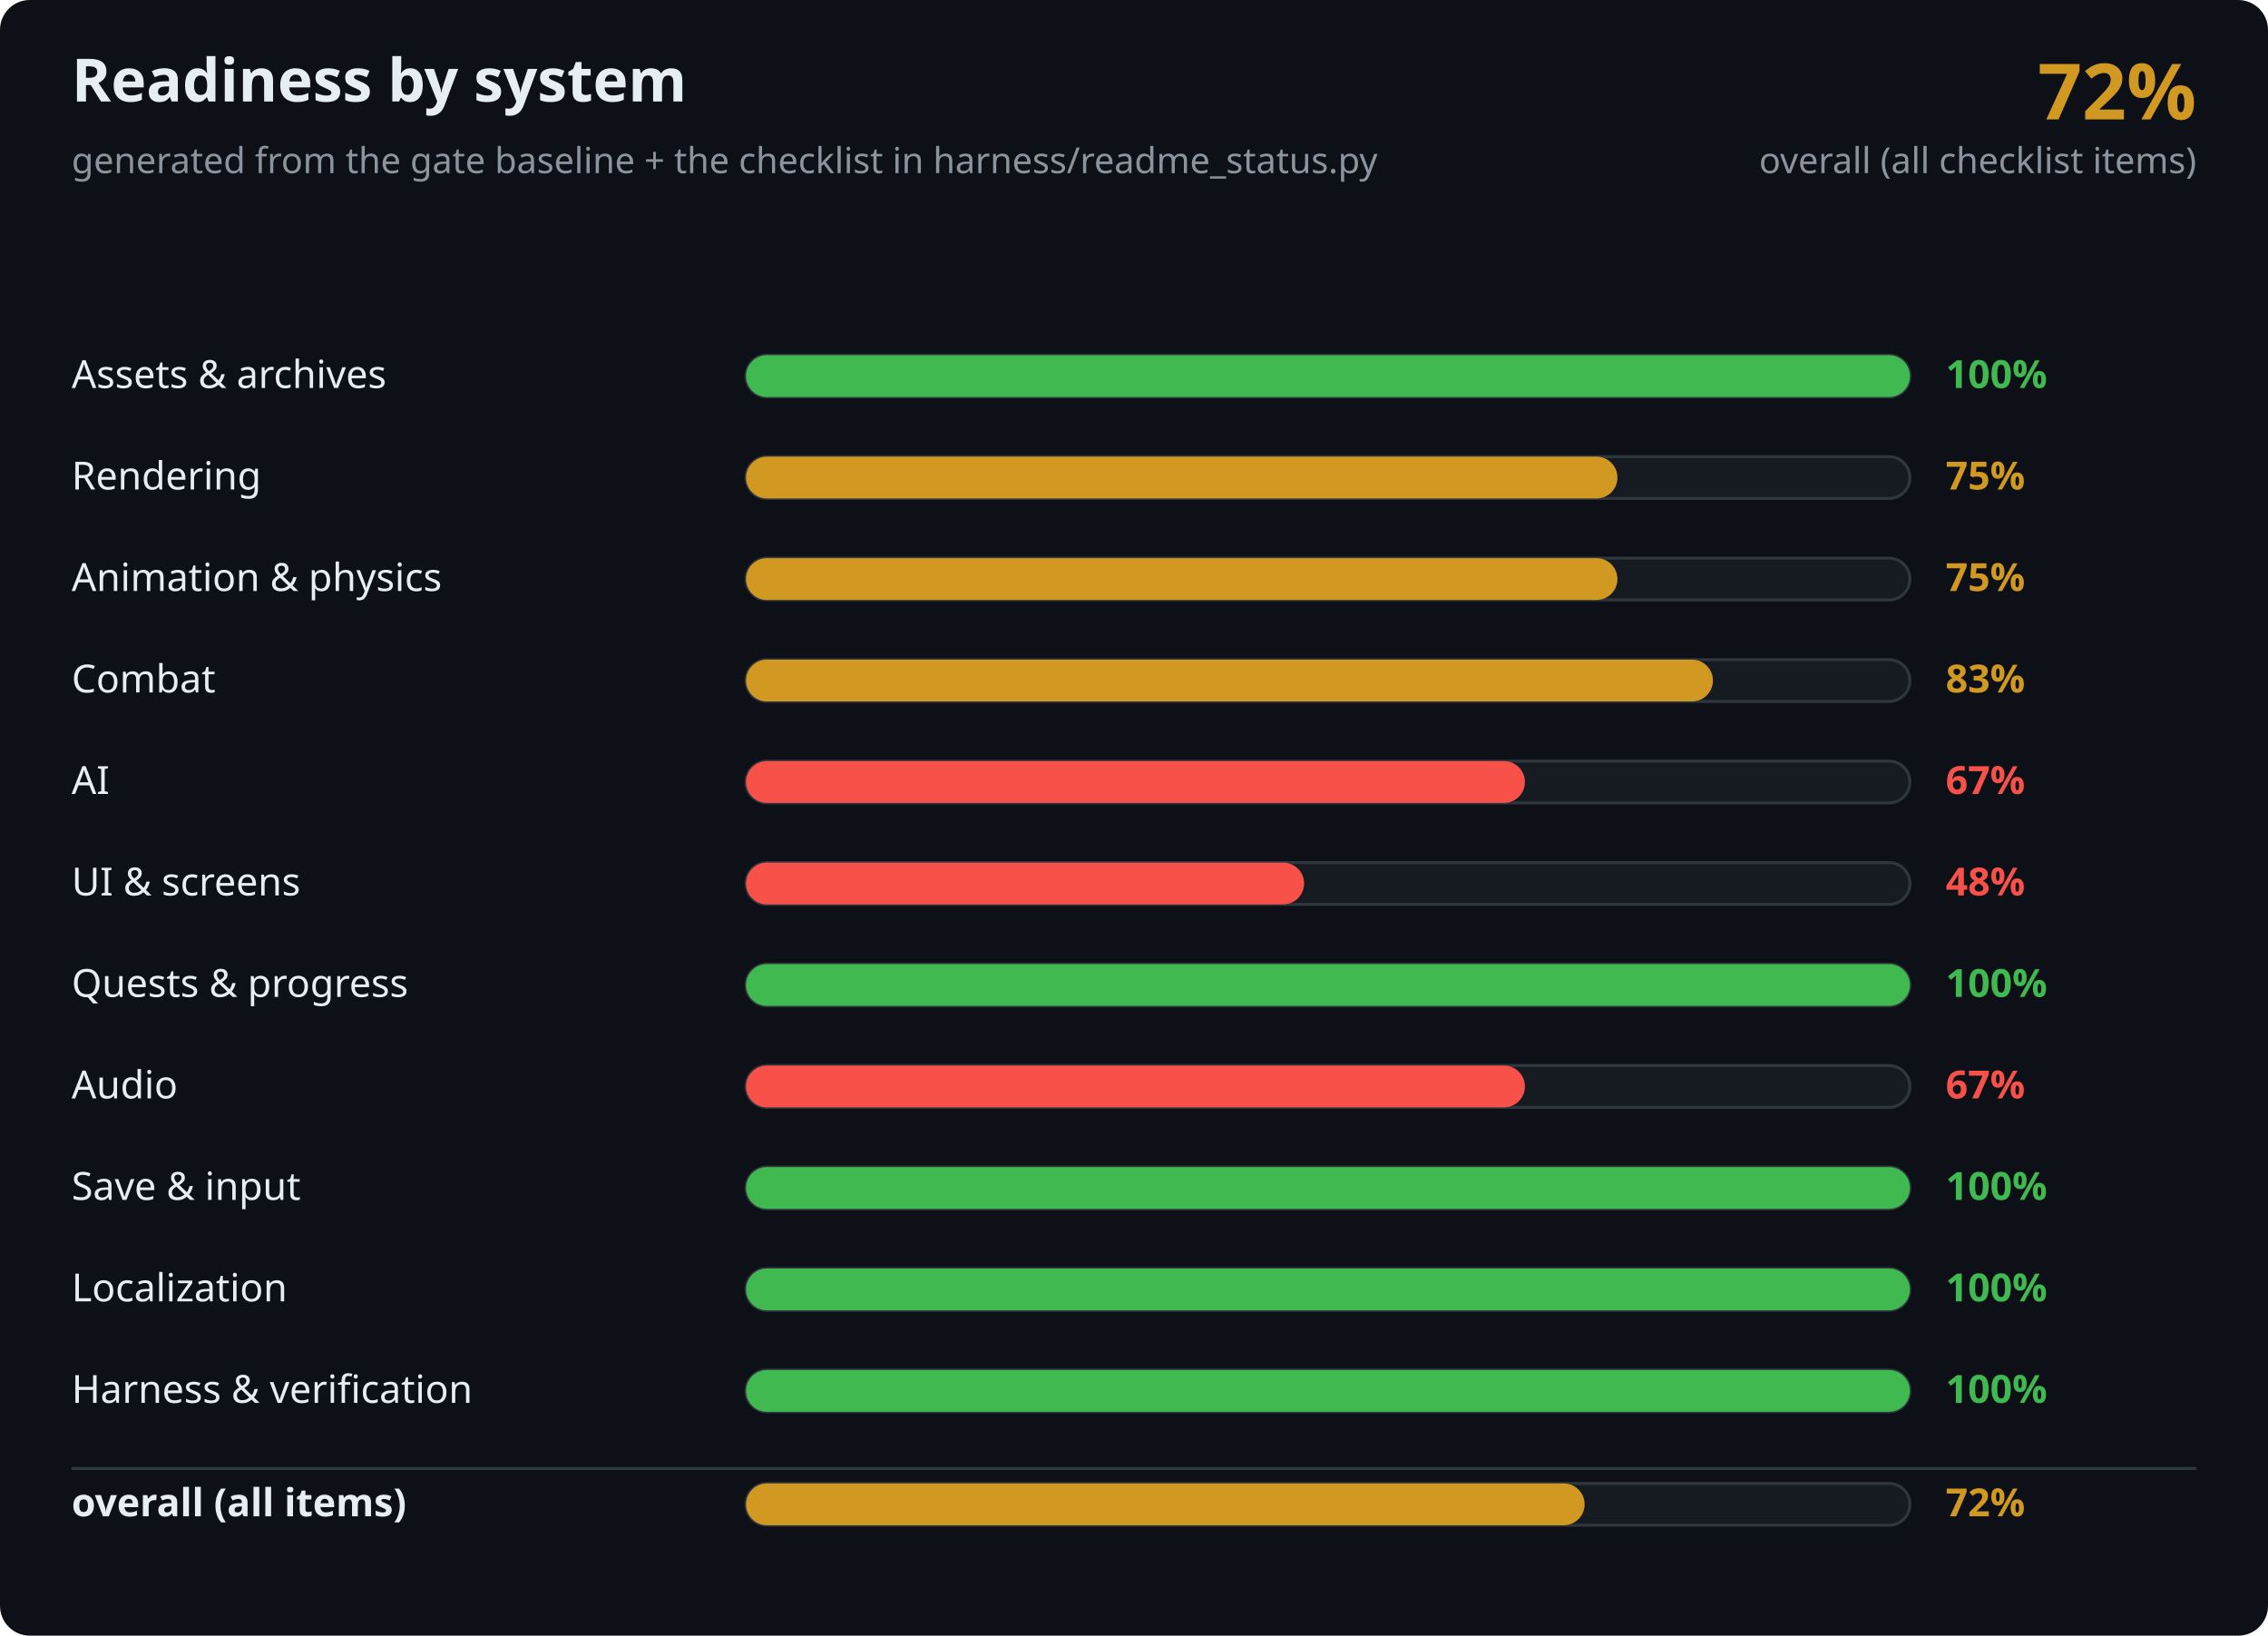
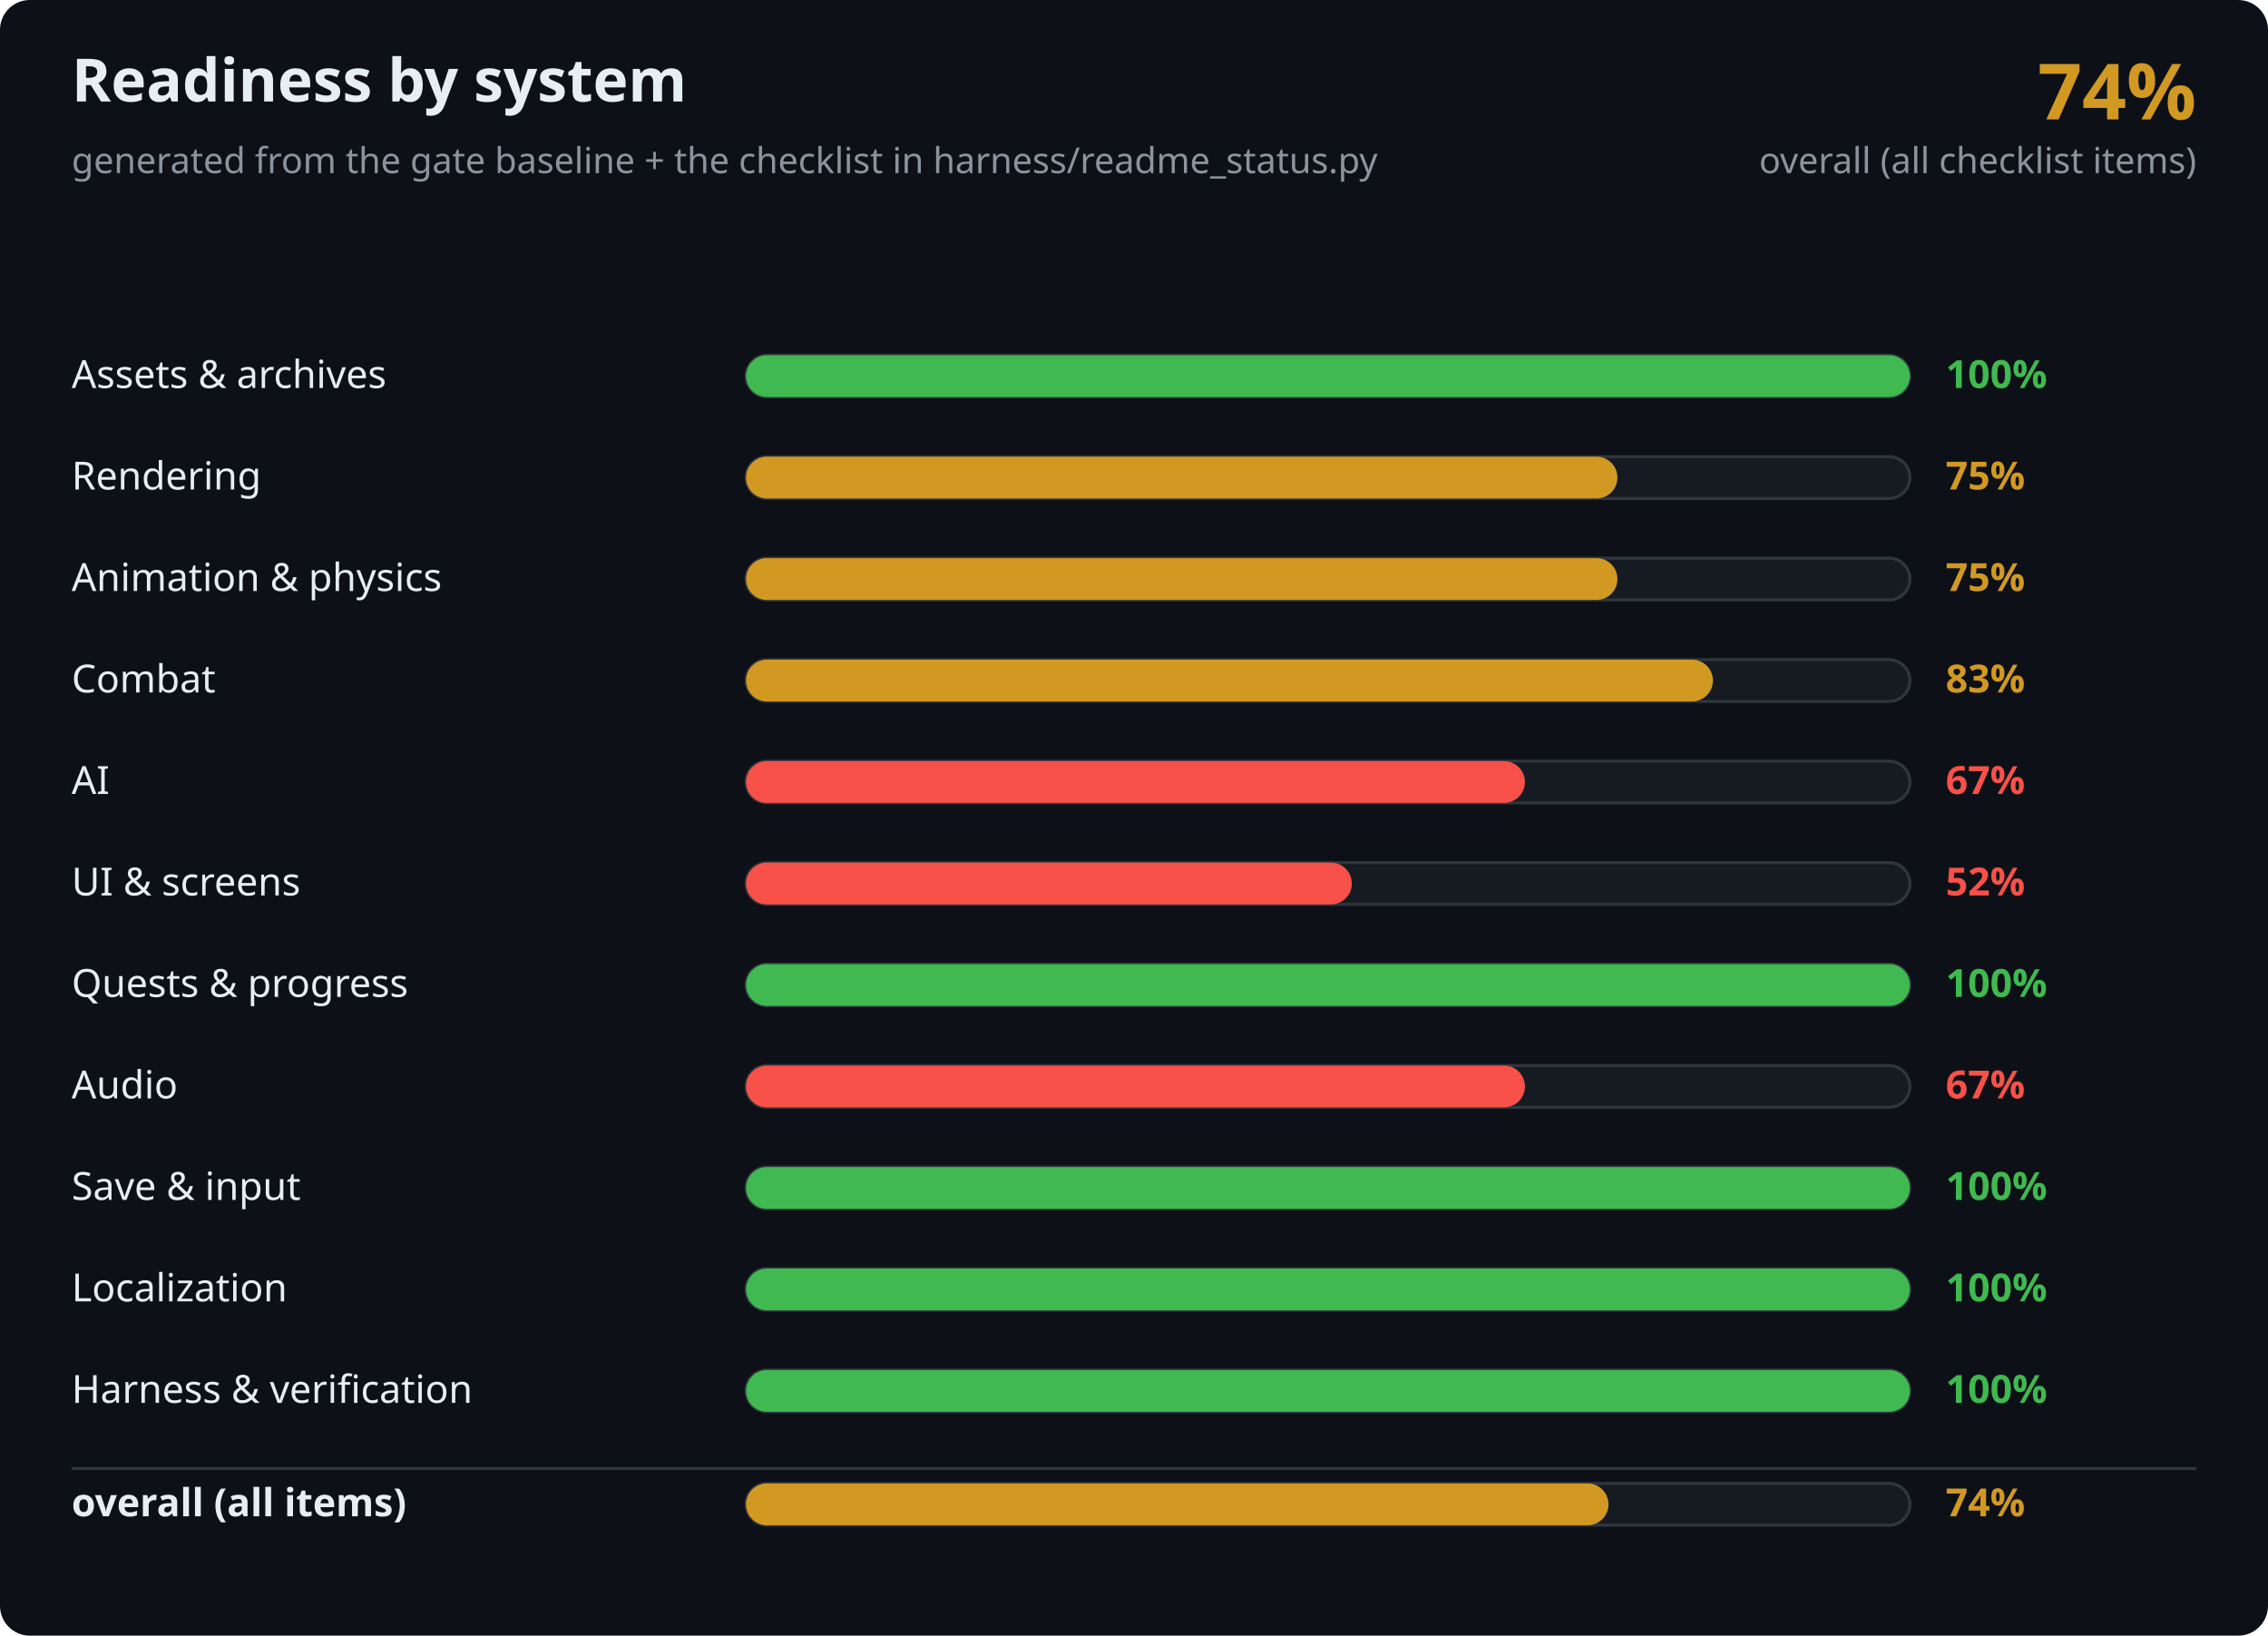
<svg xmlns="http://www.w3.org/2000/svg" width="760" height="548" viewBox="0 0 760 548" font-family="Segoe UI,Ubuntu,sans-serif">
  <rect width="760" height="548" rx="10" fill="#0d1117" />
  <text x="24" y="34" fill="#e6edf3" font-size="20" font-weight="600">Readiness by system</text>
  <text x="24" y="58" fill="#8b949e" font-size="12">generated from the gate baseline + the checklist in harness/readme_status.py</text>
-   <text x="736" y="40" fill="#d29922" font-size="26" font-weight="700" text-anchor="end">72%</text>
+   <text x="736" y="40" fill="#d29922" font-size="26" font-weight="700" text-anchor="end">74%</text>
  <text x="736" y="58" fill="#8b949e" font-size="12" text-anchor="end">overall (all checklist items)</text>
  <text x="24" y="130" fill="#e6edf3" font-size="13">Assets &amp; archives</text>
  <rect x="250" y="119" width="390" height="14" rx="7" fill="#161b22" stroke="#30363d" />
  <rect x="250" y="119" width="390" height="14" rx="7" fill="#3fb950" />
  <text x="652" y="130" fill="#3fb950" font-size="13" font-weight="600">100%</text>
  <text x="24" y="164" fill="#e6edf3" font-size="13">Rendering</text>
  <rect x="250" y="153" width="390" height="14" rx="7" fill="#161b22" stroke="#30363d" />
  <rect x="250" y="153" width="292" height="14" rx="7" fill="#d29922" />
  <text x="652" y="164" fill="#d29922" font-size="13" font-weight="600">75%</text>
  <text x="24" y="198" fill="#e6edf3" font-size="13">Animation &amp; physics</text>
  <rect x="250" y="187" width="390" height="14" rx="7" fill="#161b22" stroke="#30363d" />
  <rect x="250" y="187" width="292" height="14" rx="7" fill="#d29922" />
  <text x="652" y="198" fill="#d29922" font-size="13" font-weight="600">75%</text>
  <text x="24" y="232" fill="#e6edf3" font-size="13">Combat</text>
  <rect x="250" y="221" width="390" height="14" rx="7" fill="#161b22" stroke="#30363d" />
  <rect x="250" y="221" width="324" height="14" rx="7" fill="#d29922" />
  <text x="652" y="232" fill="#d29922" font-size="13" font-weight="600">83%</text>
  <text x="24" y="266" fill="#e6edf3" font-size="13">AI</text>
  <rect x="250" y="255" width="390" height="14" rx="7" fill="#161b22" stroke="#30363d" />
  <rect x="250" y="255" width="261" height="14" rx="7" fill="#f85149" />
  <text x="652" y="266" fill="#f85149" font-size="13" font-weight="600">67%</text>
  <text x="24" y="300" fill="#e6edf3" font-size="13">UI &amp; screens</text>
  <rect x="250" y="289" width="390" height="14" rx="7" fill="#161b22" stroke="#30363d" />
-   <rect x="250" y="289" width="187" height="14" rx="7" fill="#f85149" />
-   <text x="652" y="300" fill="#f85149" font-size="13" font-weight="600">48%</text>
+   <rect x="250" y="289" width="203" height="14" rx="7" fill="#f85149" />
+   <text x="652" y="300" fill="#f85149" font-size="13" font-weight="600">52%</text>
  <text x="24" y="334" fill="#e6edf3" font-size="13">Quests &amp; progress</text>
  <rect x="250" y="323" width="390" height="14" rx="7" fill="#161b22" stroke="#30363d" />
  <rect x="250" y="323" width="390" height="14" rx="7" fill="#3fb950" />
  <text x="652" y="334" fill="#3fb950" font-size="13" font-weight="600">100%</text>
  <text x="24" y="368" fill="#e6edf3" font-size="13">Audio</text>
  <rect x="250" y="357" width="390" height="14" rx="7" fill="#161b22" stroke="#30363d" />
  <rect x="250" y="357" width="261" height="14" rx="7" fill="#f85149" />
  <text x="652" y="368" fill="#f85149" font-size="13" font-weight="600">67%</text>
  <text x="24" y="402" fill="#e6edf3" font-size="13">Save &amp; input</text>
  <rect x="250" y="391" width="390" height="14" rx="7" fill="#161b22" stroke="#30363d" />
  <rect x="250" y="391" width="390" height="14" rx="7" fill="#3fb950" />
  <text x="652" y="402" fill="#3fb950" font-size="13" font-weight="600">100%</text>
  <text x="24" y="436" fill="#e6edf3" font-size="13">Localization</text>
  <rect x="250" y="425" width="390" height="14" rx="7" fill="#161b22" stroke="#30363d" />
  <rect x="250" y="425" width="390" height="14" rx="7" fill="#3fb950" />
  <text x="652" y="436" fill="#3fb950" font-size="13" font-weight="600">100%</text>
  <text x="24" y="470" fill="#e6edf3" font-size="13">Harness &amp; verification</text>
  <rect x="250" y="459" width="390" height="14" rx="7" fill="#161b22" stroke="#30363d" />
  <rect x="250" y="459" width="390" height="14" rx="7" fill="#3fb950" />
  <text x="652" y="470" fill="#3fb950" font-size="13" font-weight="600">100%</text>
  <line x1="24" y1="492" x2="736" y2="492" stroke="#30363d" />
  <text x="24" y="508" fill="#e6edf3" font-size="13" font-weight="700">overall (all items)</text>
  <rect x="250" y="497" width="390" height="14" rx="7" fill="#161b22" stroke="#30363d" />
-   <rect x="250" y="497" width="281" height="14" rx="7" fill="#d29922" />
-   <text x="652" y="508" fill="#d29922" font-size="13" font-weight="700">72%</text>
+   <rect x="250" y="497" width="289" height="14" rx="7" fill="#d29922" />
+   <text x="652" y="508" fill="#d29922" font-size="13" font-weight="700">74%</text>
</svg>
